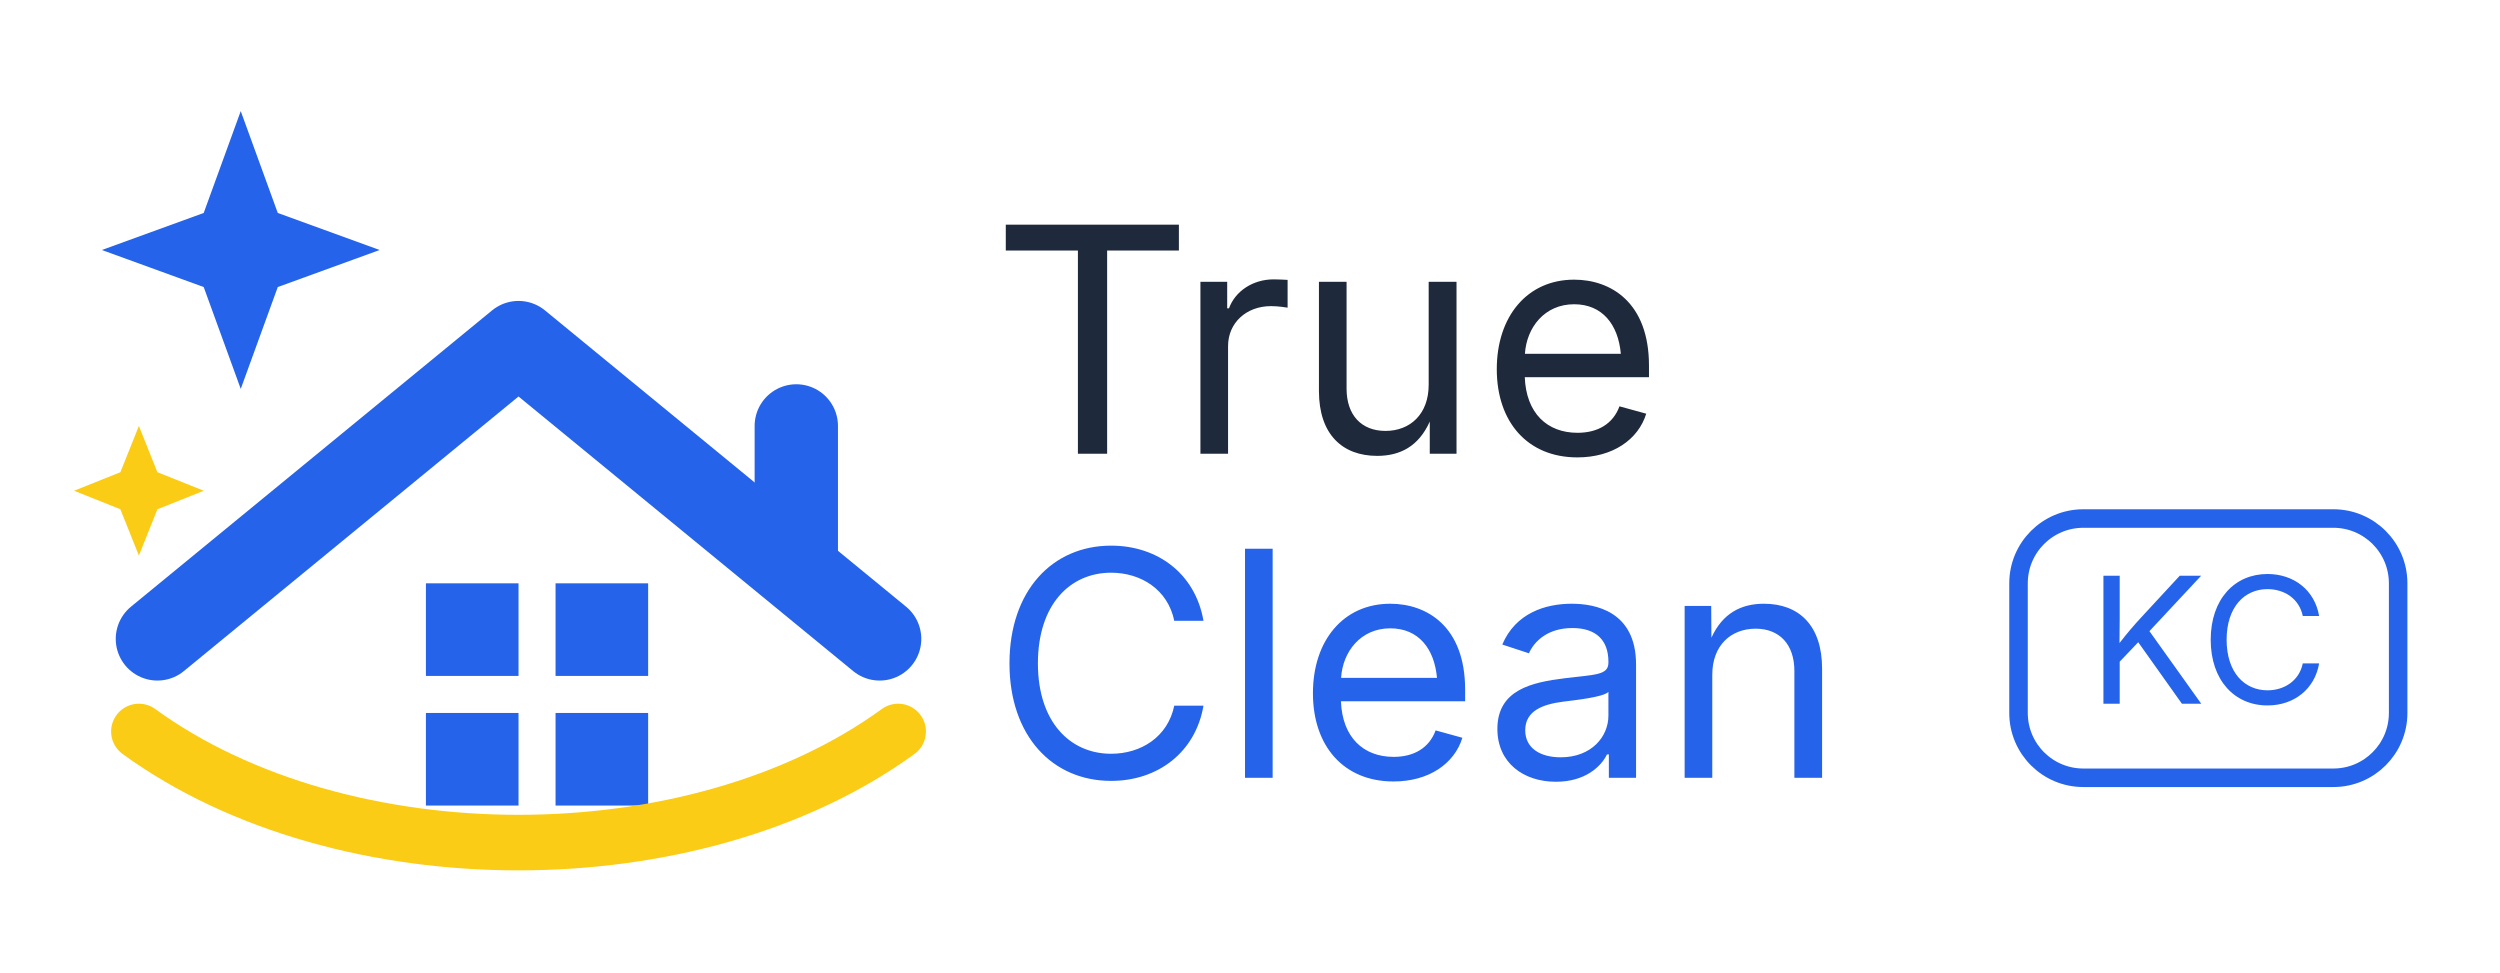
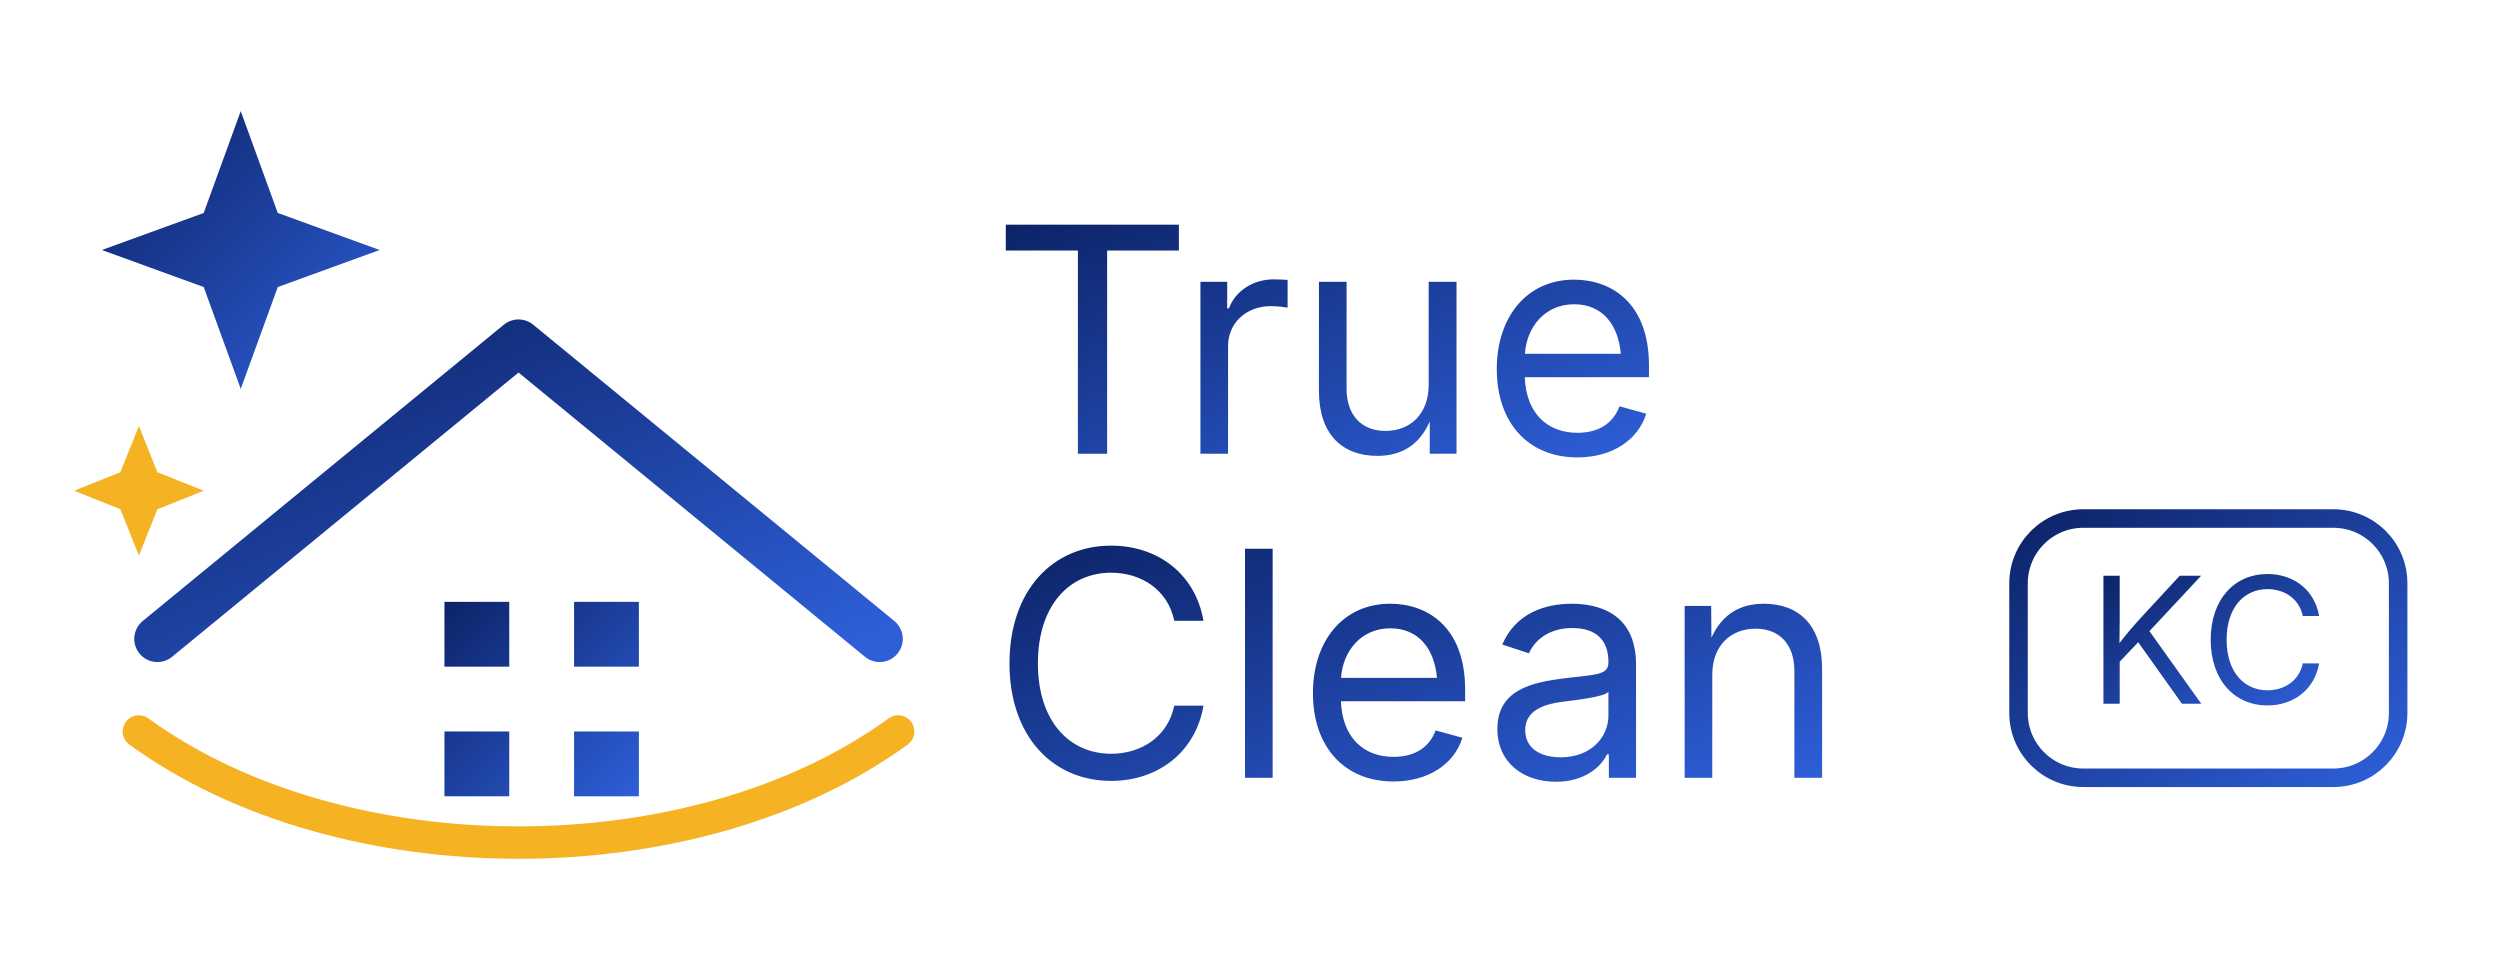
<svg xmlns="http://www.w3.org/2000/svg" viewBox="0 0 540 210" fill="none">
+   <defs>
+     <linearGradient id="blueGrad" x1="0%" y1="0%" x2="100%" y2="100%">
+       <stop offset="0%" stop-color="#0C2367" />
+       <stop offset="100%" stop-color="#2E5FD9" />
+     </linearGradient>
+   </defs>
  <g stroke-linecap="round" stroke-linejoin="round">
-     <path d="M52 24 L60 46 L82 54 L60 62 L52 84 L44 62 L22 54 L44 46 Z" fill="#2563eb" />
-     <path d="M30 92 L34 102 L44 106 L34 110 L30 120 L26 110 L16 106 L26 102 Z" fill="#facc15" />
-     <path d="M34 138 L112 74 L190 138" stroke="#2563eb" stroke-width="18" />
-     <path d="M172 92 L172 122" stroke="#2563eb" stroke-width="18" />
-     <path d="M92 126 h20 v20 h-20 Z M120 126 h20 v20 h-20 Z M92 154 h20 v20 h-20 Z M120 154 h20 v20 h-20 Z" fill="#2563eb" />
-     <path d="M30 158 C 74 190, 150 190, 194 158" stroke="#facc15" stroke-width="12" />
+     <path d="M52 24 L60 46 L82 54 L60 62 L52 84 L44 62 L22 54 L44 46 Z" fill="url(#blueGrad)" />
+     <path d="M30 92 L34 102 L44 106 L34 110 L30 120 L26 110 L16 106 L26 102 Z" fill="#F5B324" />
+     <path d="M34 138 L112 74 L190 138" stroke="url(#blueGrad)" stroke-width="10" />
+     <path d="M172 92 L172 122" stroke="url(#blueGrad)" stroke-width="10" />
+     <path d="M96 130 h14 v14 h-14 Z M124 130 h14 v14 h-14 Z M96 158 h14 v14 h-14 Z M124 158 h14 v14 h-14 Z" fill="url(#blueGrad)" />
+     <path d="M30 158 C 74 190, 150 190, 194 158" stroke="#F5B324" stroke-width="7" />
  </g>
  <g font-family="'Inter', 'Helvetica Neue', Arial, sans-serif" font-weight="400" letter-spacing="0">
-     <text x="214" y="98" font-size="68" fill="#1e293b">True</text>
-     <text x="214" y="168" font-size="68" fill="#2563eb">Clean</text>
+     <text x="214" y="98" font-size="68" fill="url(#blueGrad)">True</text>
+     <text x="214" y="168" font-size="68" fill="url(#blueGrad)">Clean</text>
  </g>
-   <rect x="436" y="112" width="82" height="56" rx="14" stroke="#2563eb" stroke-width="4" />
-   <text x="477" y="152" font-family="'Inter', 'Helvetica Neue', Arial, sans-serif" font-weight="400" font-size="38" fill="#2563eb" text-anchor="middle">KC</text>
+   <rect x="436" y="112" width="82" height="56" rx="14" stroke="url(#blueGrad)" stroke-width="4" />
+   <text x="477" y="152" font-family="'Inter', 'Helvetica Neue', Arial, sans-serif" font-weight="400" font-size="38" fill="url(#blueGrad)" text-anchor="middle">KC</text>
</svg>
